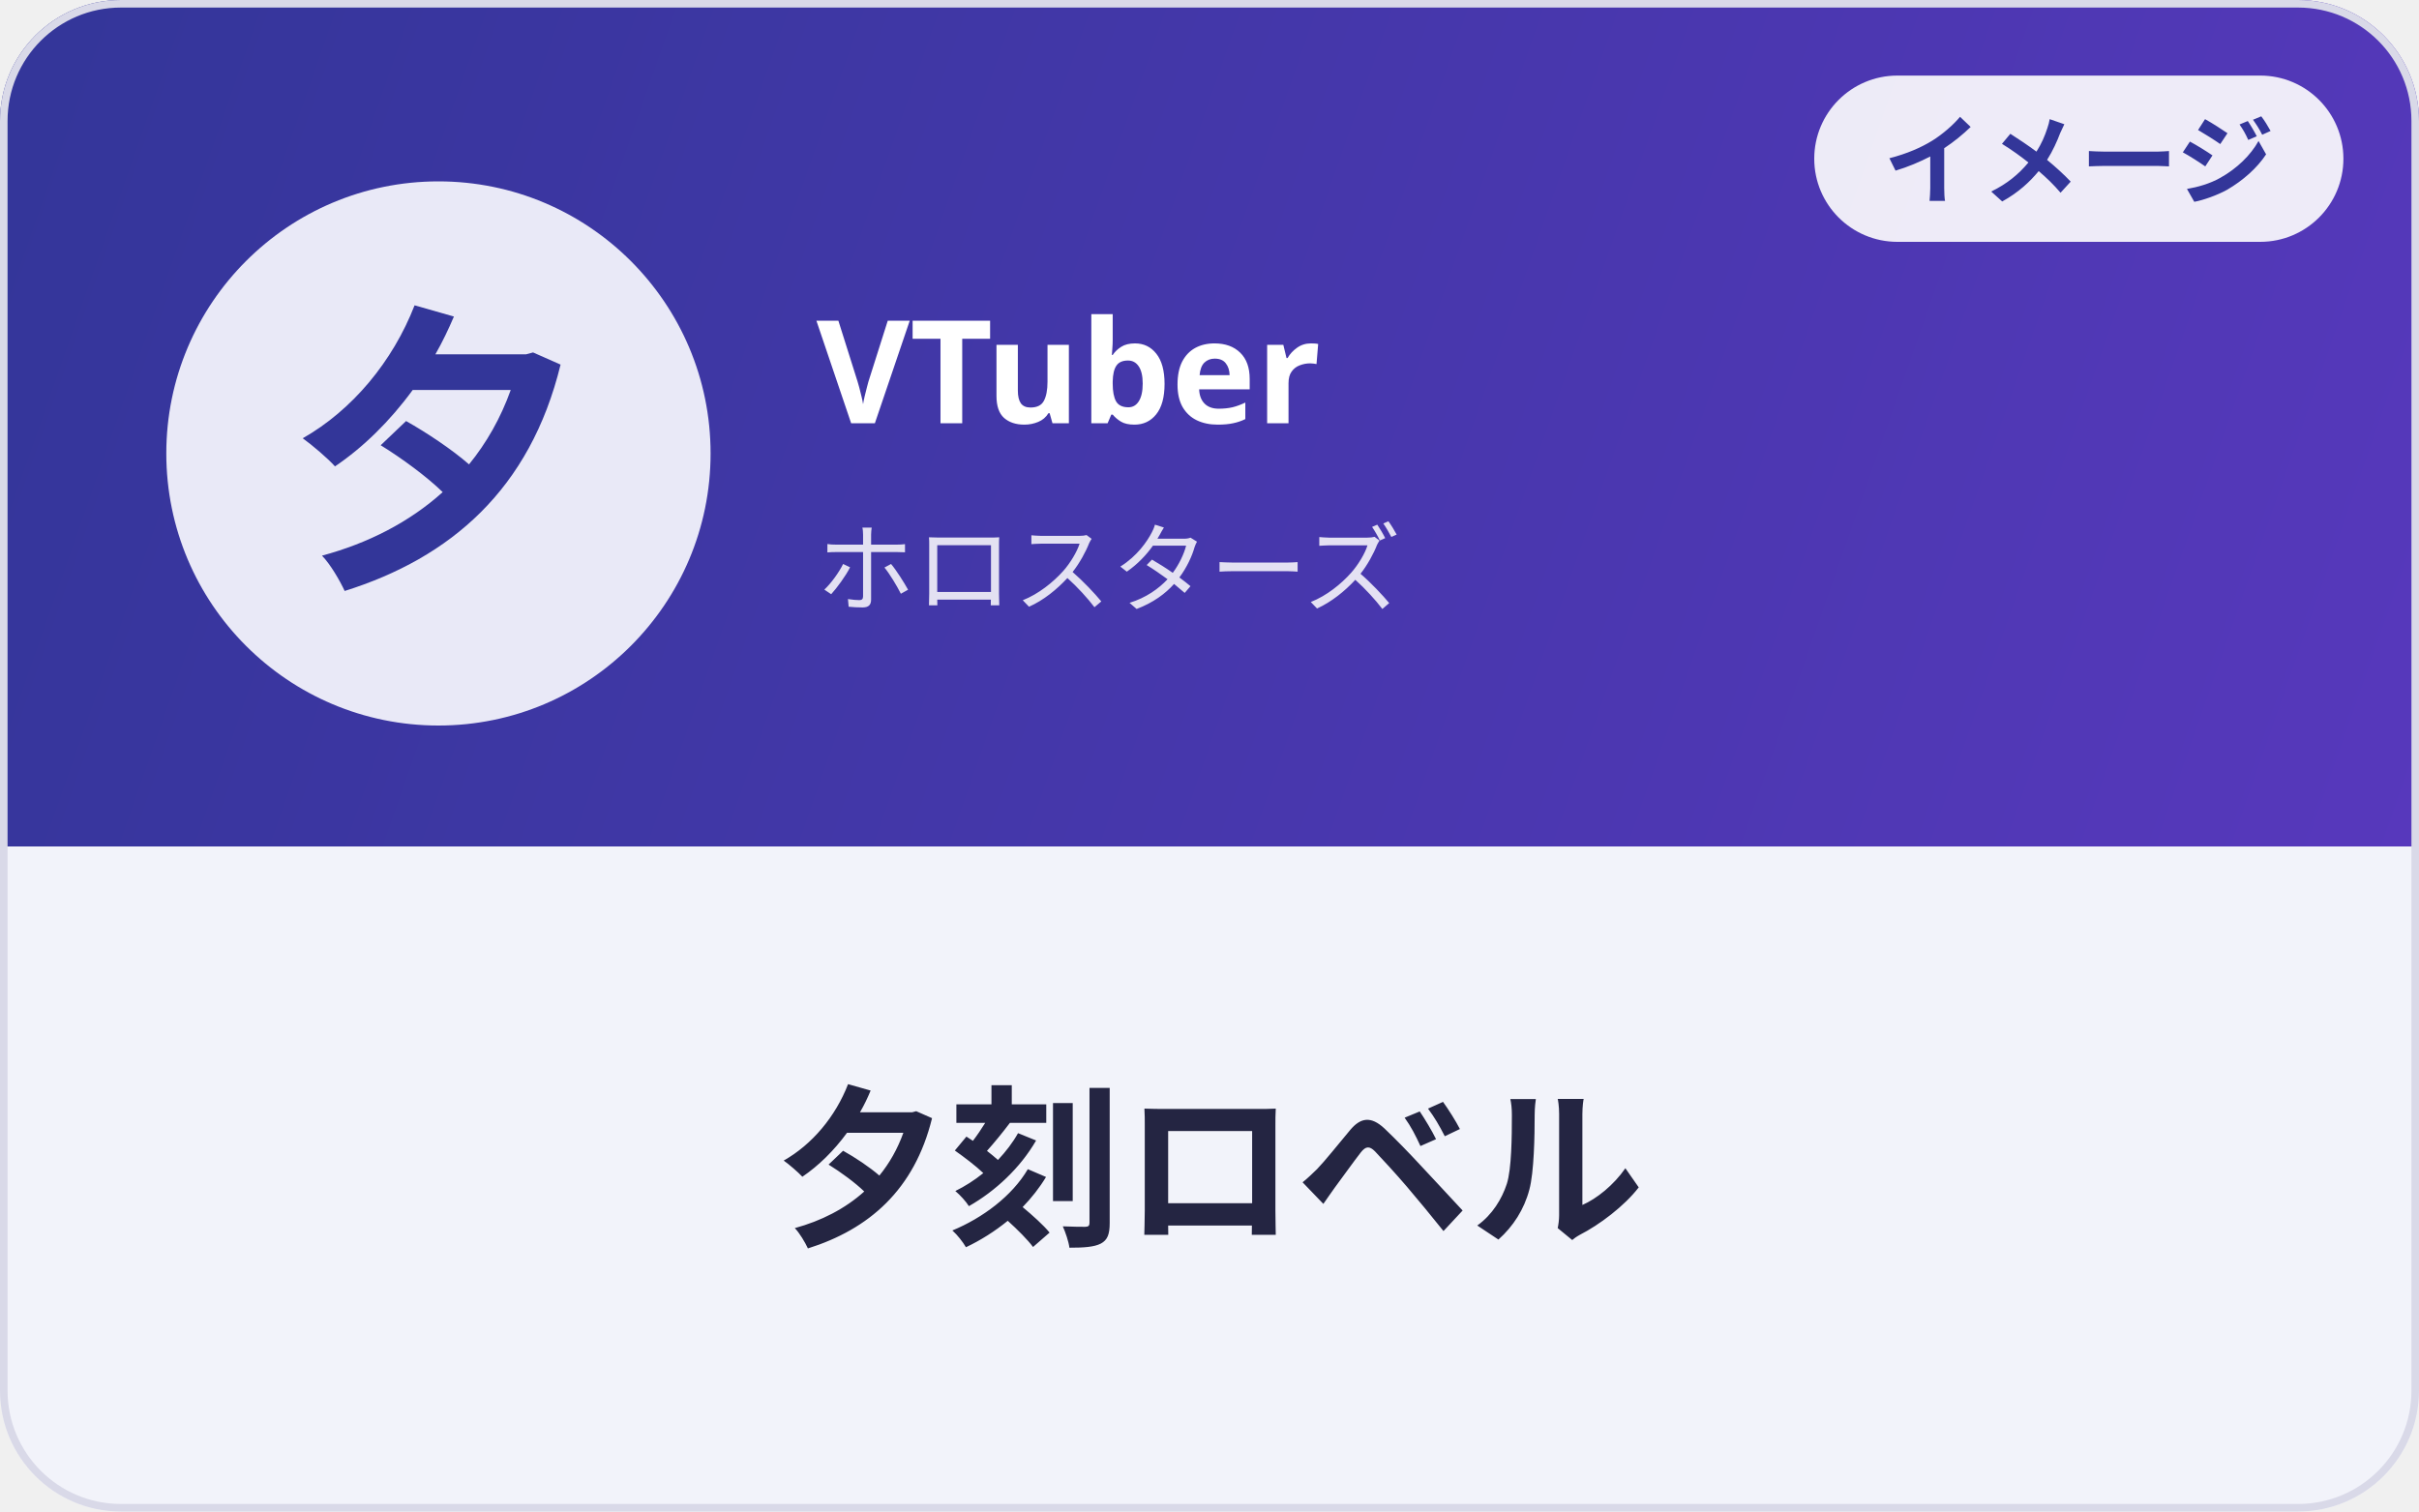
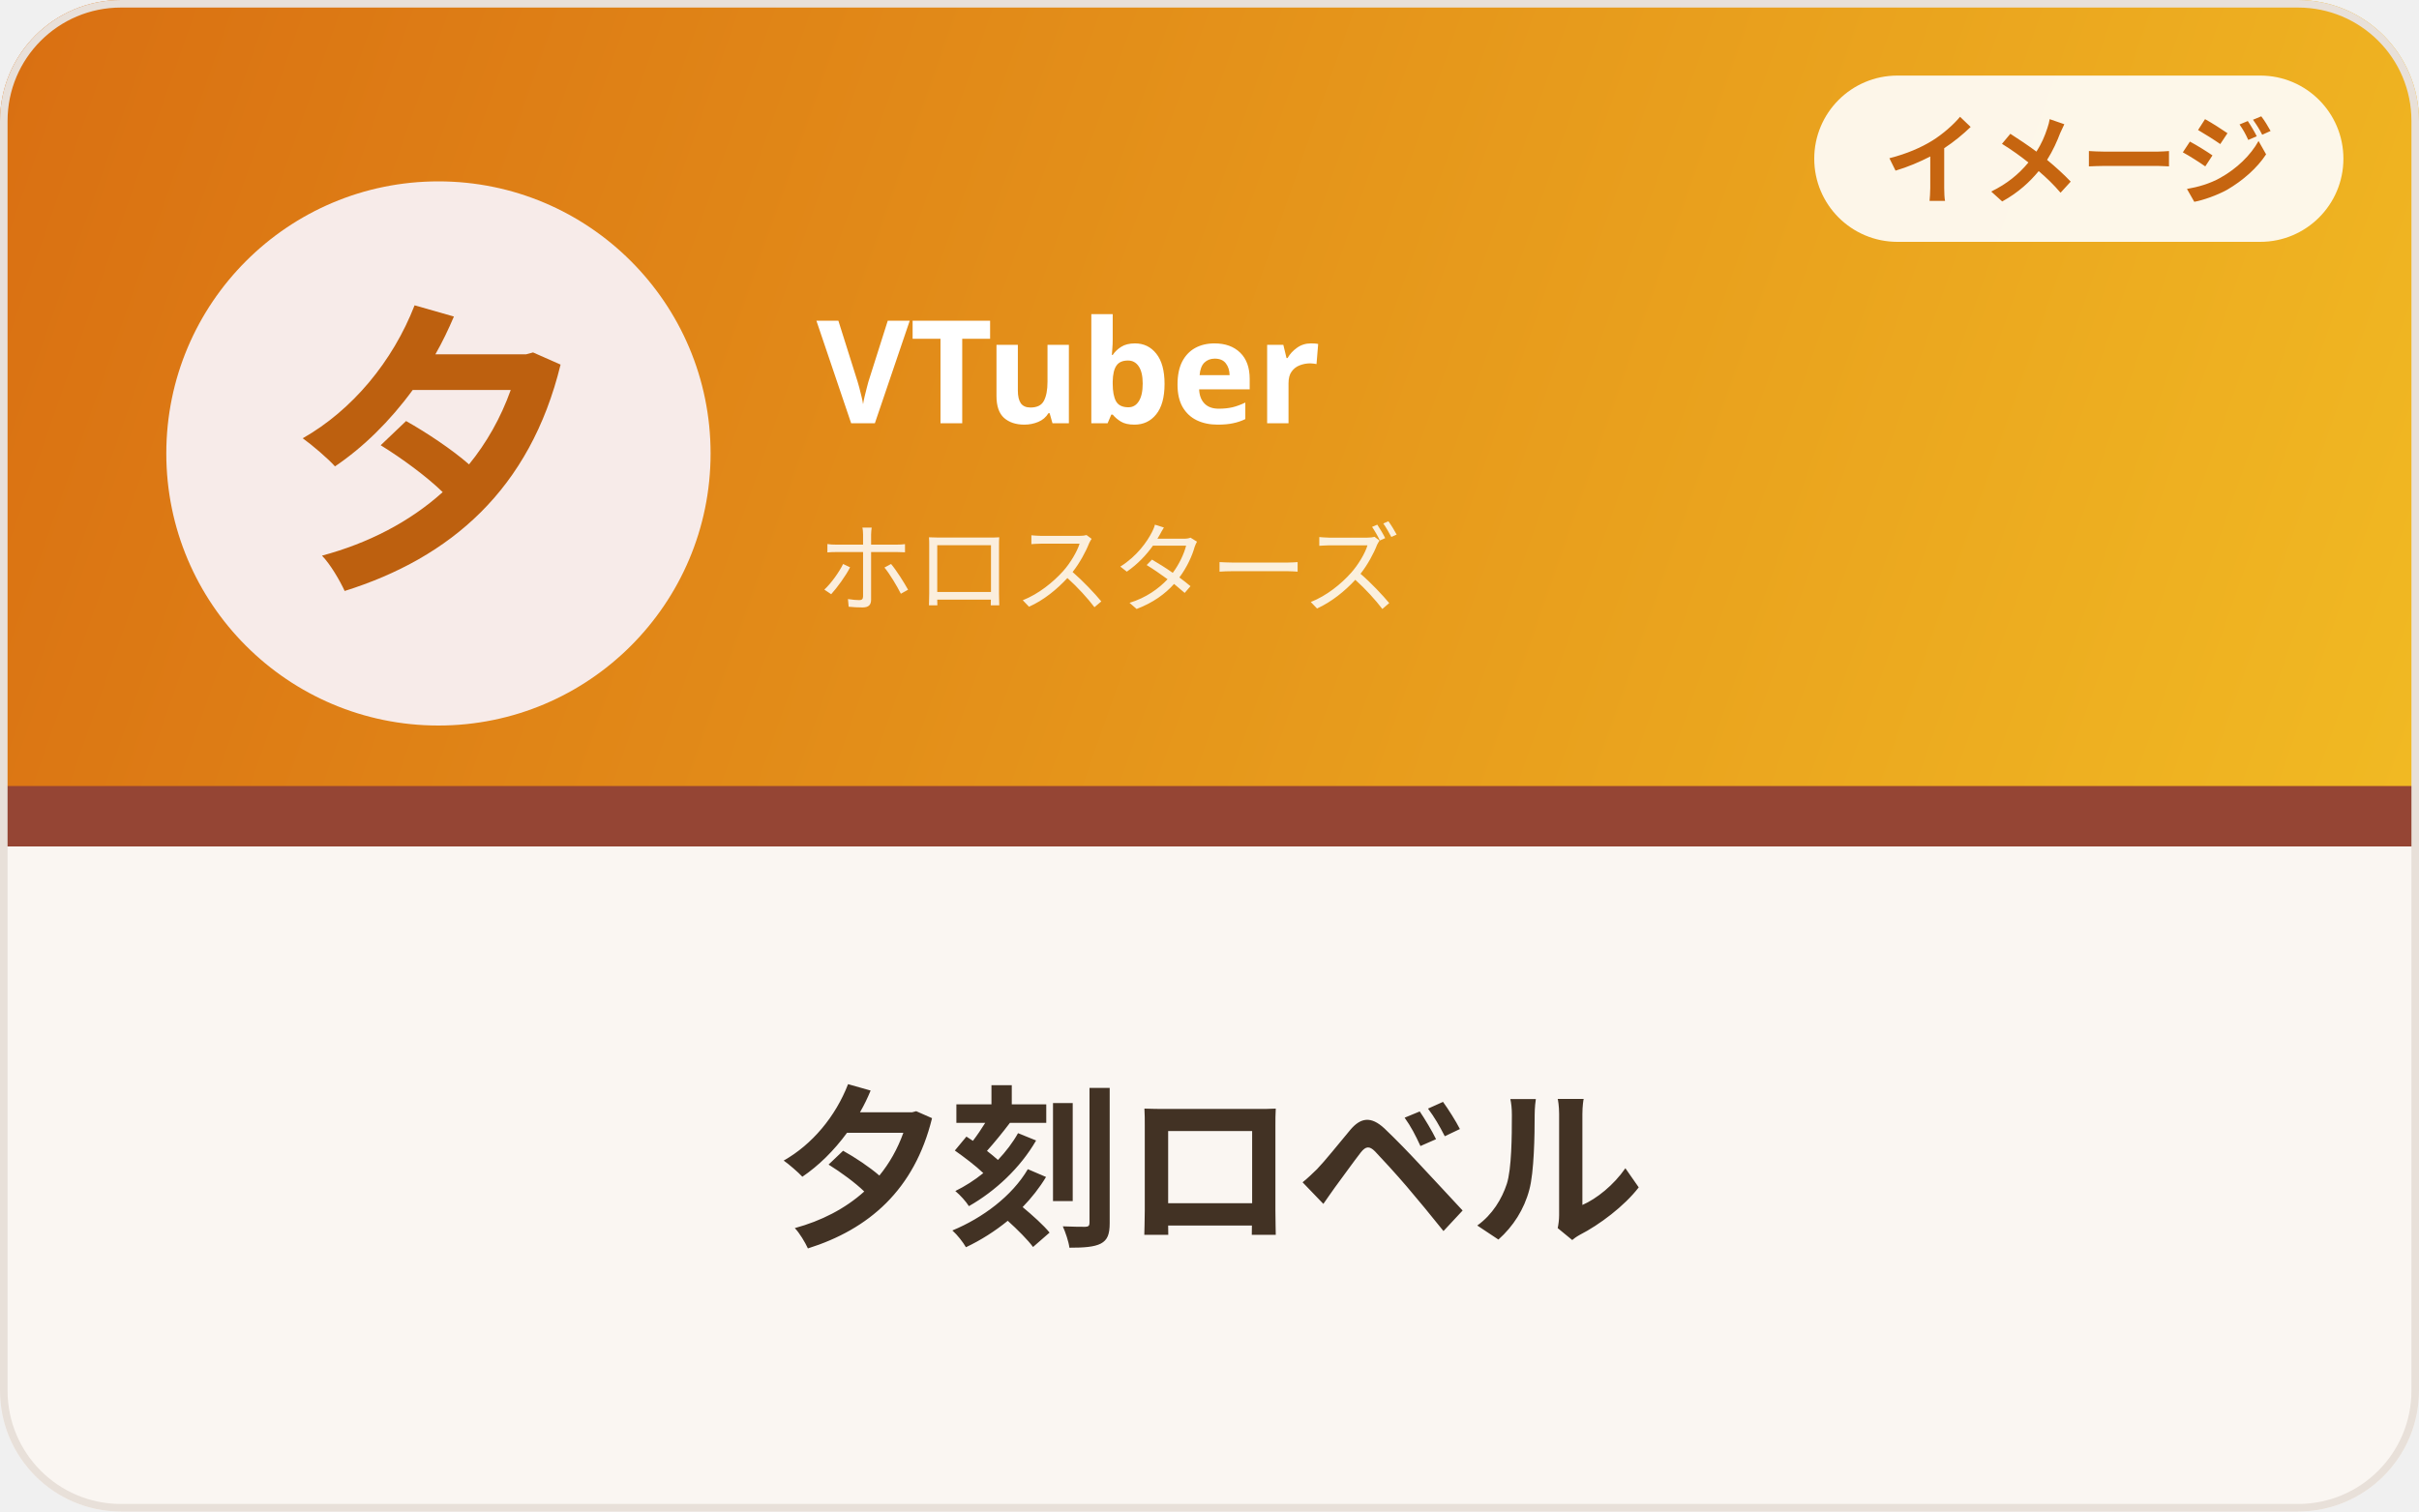
<svg xmlns="http://www.w3.org/2000/svg" viewBox="0 0 320 200" width="320" height="200" role="img" aria-label="夕刻ロベルのイメージ画像">
  <defs>
    <linearGradient id="gcd5f783f29" gradientUnits="userSpaceOnUse" x1="0" y1="0" x2="320" y2="112">
-       <stop offset="0" stop-color="#333699" />
-       <stop offset="1" stop-color="#5738bc" />
+       <stop offset="0" stop-color="#d96f12" />
+       <stop offset="1" stop-color="#f1ba23" />
    </linearGradient>
    <clipPath id="ccd5f783f29">
      <rect x="0" y="0" width="320" height="200" rx="16" />
    </clipPath>
  </defs>
  <g clip-path="url(#ccd5f783f29)" font-family="'Hiragino Sans','Noto Sans JP','Yu Gothic',sans-serif">
-     <rect x="0" y="0" width="320" height="200" fill="#f2f3fa" />
+     <rect x="0" y="0" width="320" height="200" fill="#faf6f2" />
    <rect x="0" y="0" width="320" height="112" fill="url(#gcd5f783f29)" />
-     <circle cx="58" cy="60" r="36" fill="#e9e9f7" />
-     <text x="58" y="74.4" text-anchor="middle" font-size="40" font-weight="700" fill="#333699">夕</text>
+     <rect x="0" y="104" width="320" height="8" fill="#954534" />
+     <circle cx="58" cy="60" r="36" fill="#f7ebe9" />
+     <text x="58" y="74.4" text-anchor="middle" font-size="40" font-weight="700" fill="#bd600f">夕</text>
    <text x="108" y="56" font-size="19" font-weight="700" fill="#ffffff">VTuber</text>
    <text x="108" y="80" font-size="13" fill="#ffffff" fill-opacity="0.85">ホロスターズ</text>
    <rect x="240" y="10" width="70" height="22" rx="11" fill="#ffffff" fill-opacity="0.9" />
-     <text x="275" y="26" text-anchor="middle" font-size="13" font-weight="600" fill="#333699">イメージ</text>
-     <text x="160" y="163.0" text-anchor="middle" font-size="23" font-weight="700" fill="#242542">夕刻ロベル</text>
+     <text x="275" y="26" text-anchor="middle" font-size="13" font-weight="600" fill="#c66510">イメージ</text>
+     <text x="160" y="163.0" text-anchor="middle" font-size="23" font-weight="700" fill="#423224">夕刻ロベル</text>
  </g>
-   <rect x="0.5" y="0.5" width="319" height="199" rx="15.5" fill="none" stroke="#d9d9e8" />
+   <rect x="0.5" y="0.5" width="319" height="199" rx="15.5" fill="none" stroke="#e8e0d9" />
</svg>
